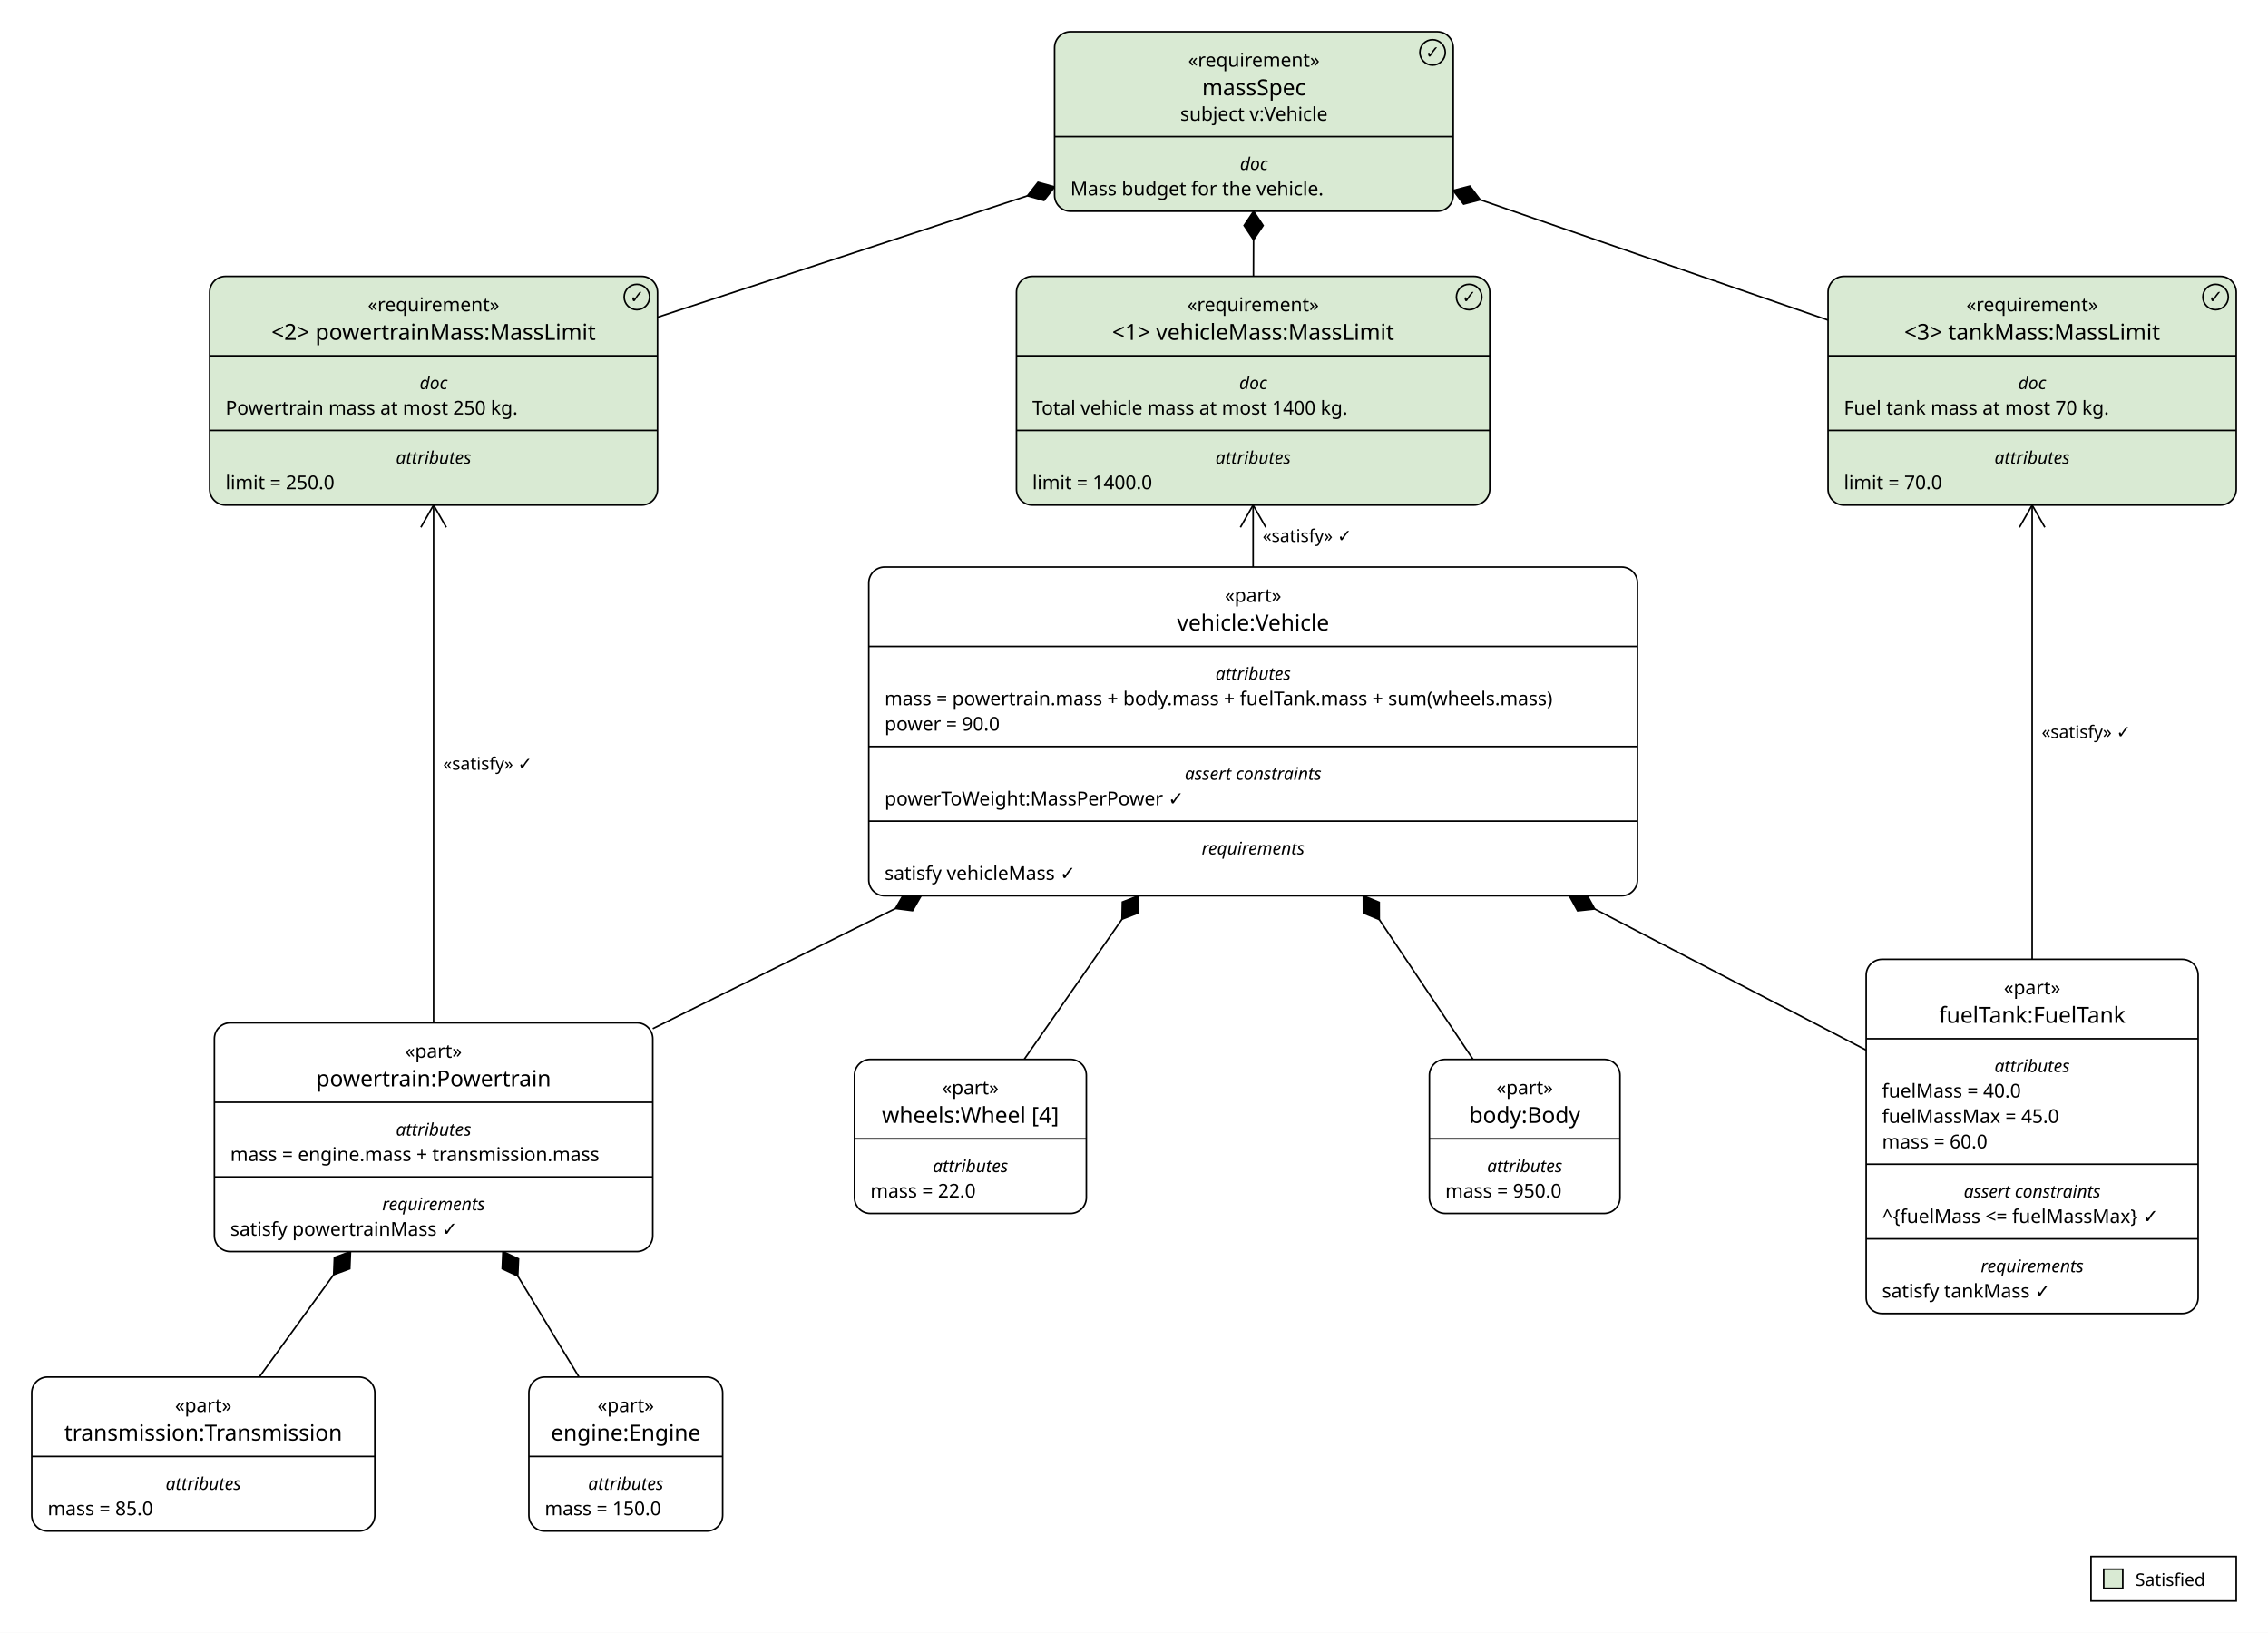
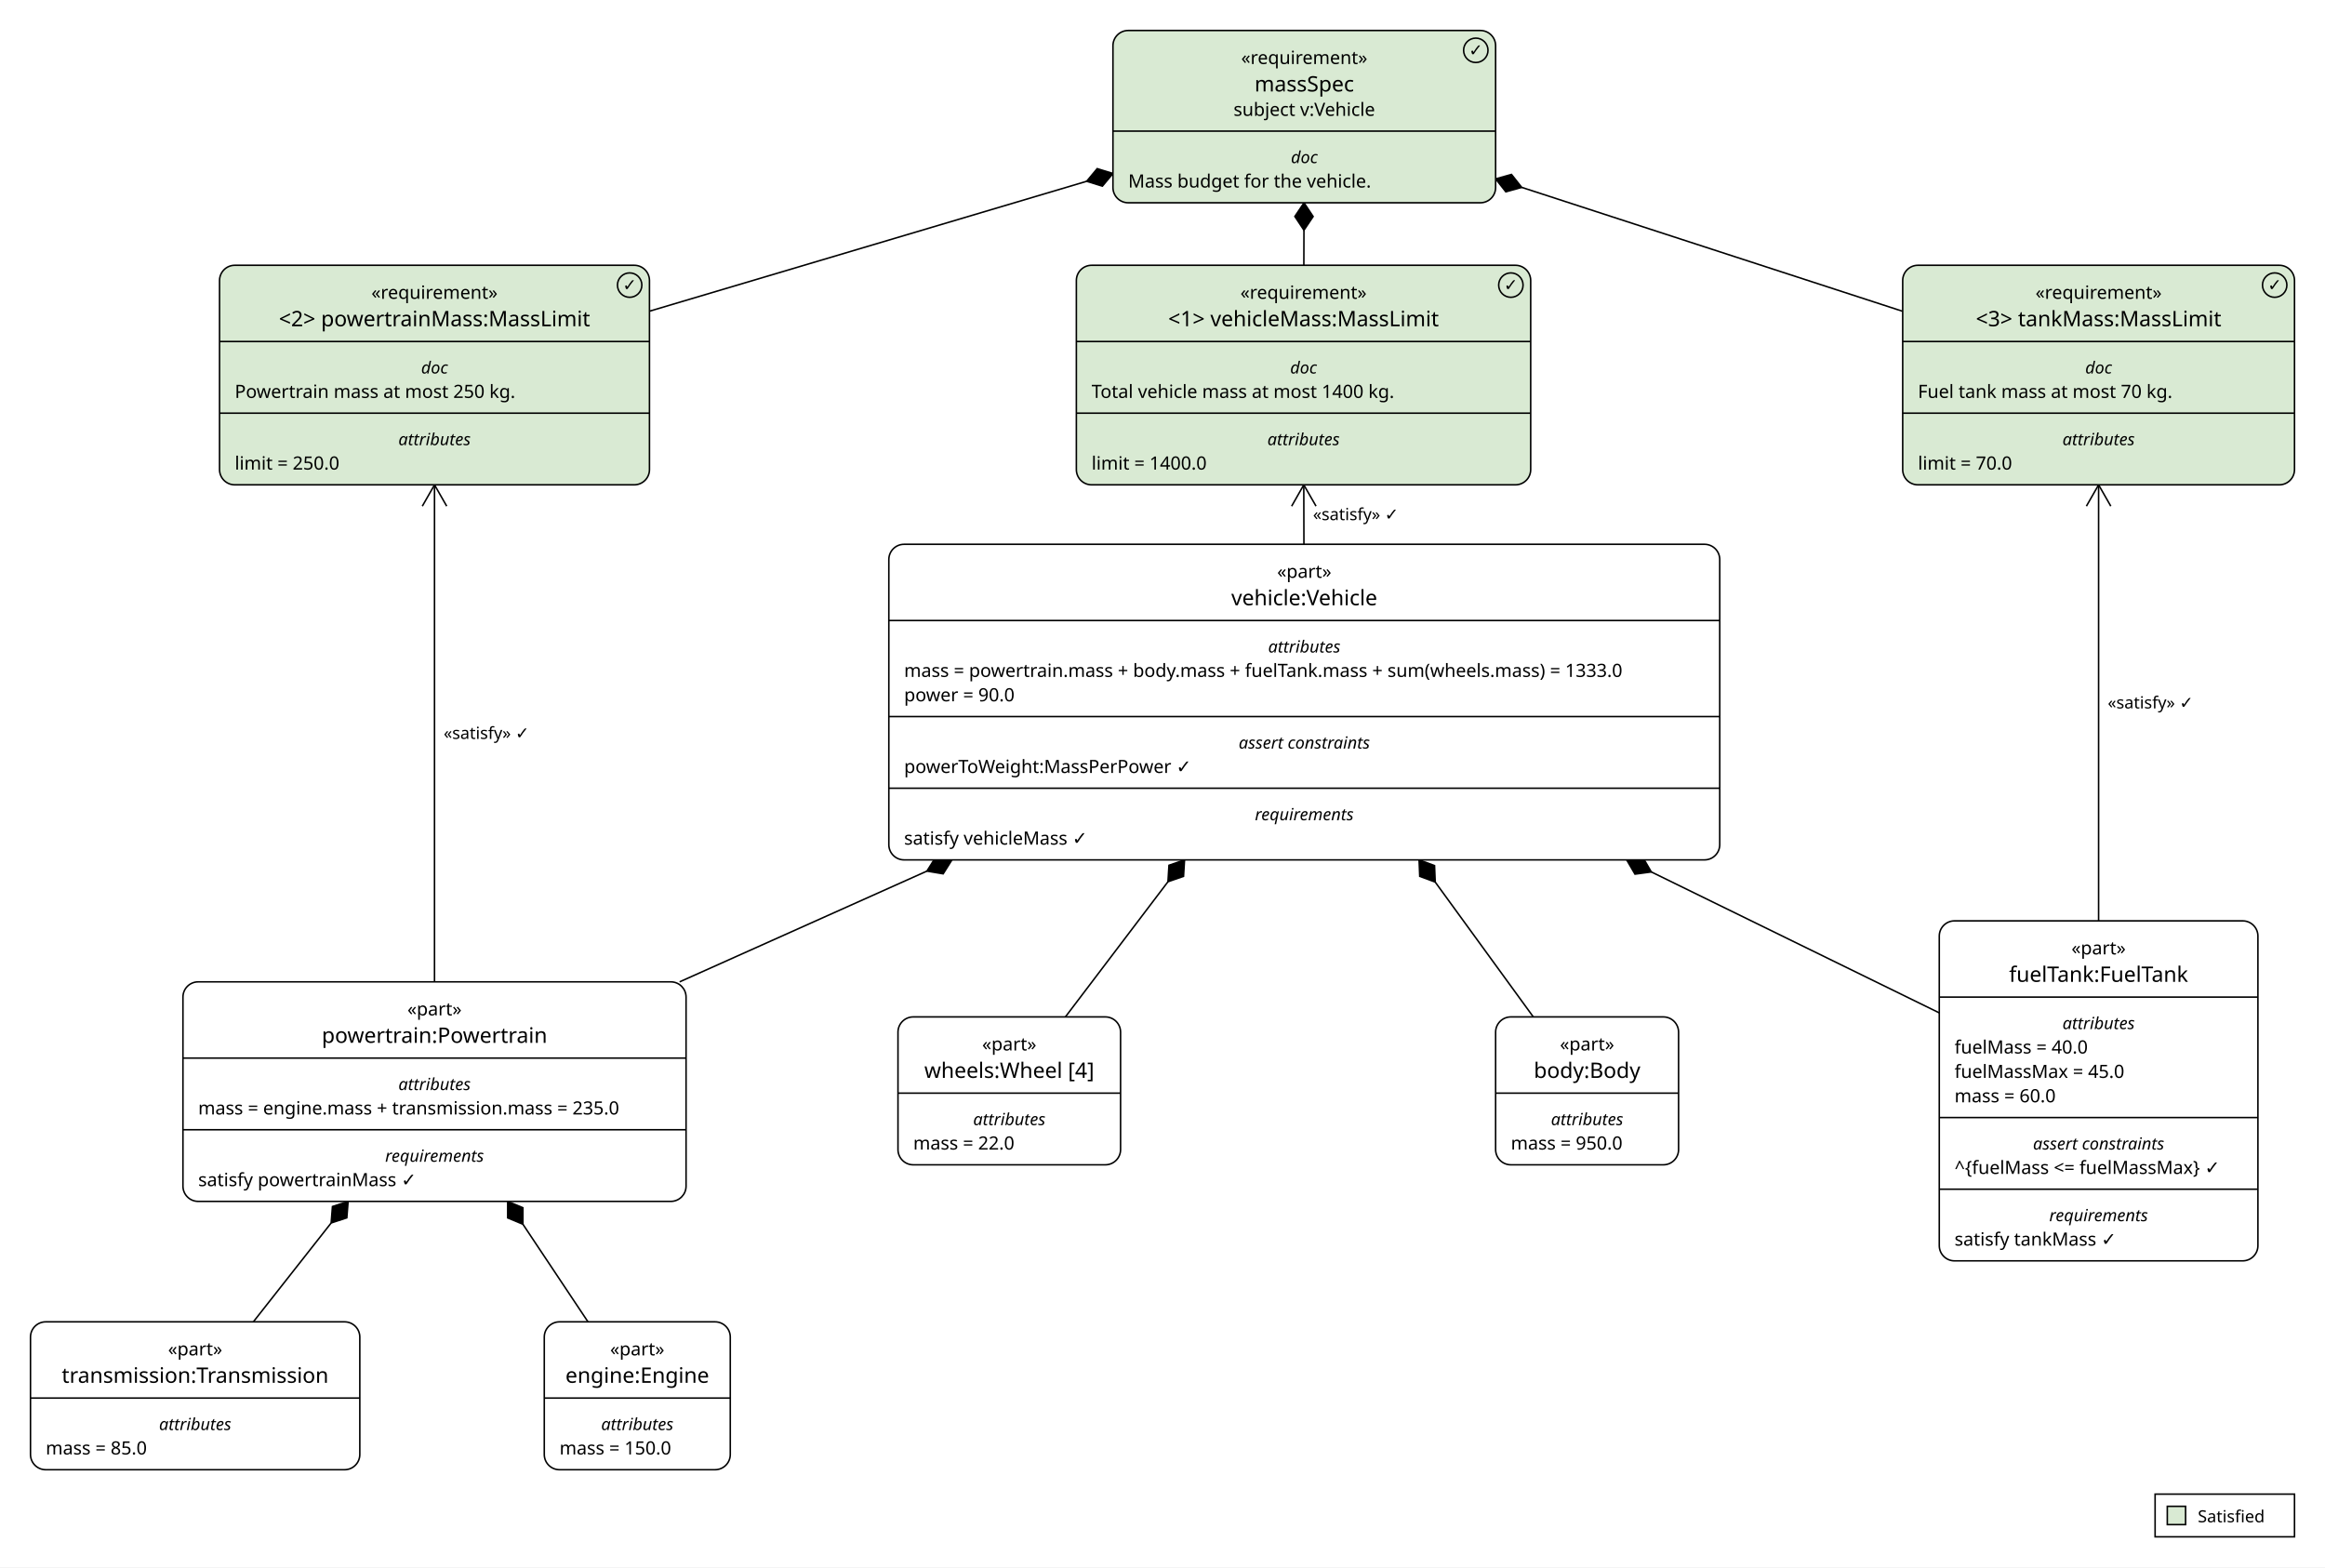
- <svg xmlns="http://www.w3.org/2000/svg" width="1428" height="1028" viewBox="0 0 1428 1028" font-family="sans-serif">
-   <rect x="0" y="0" width="1428" height="1028" fill="#ffffff" />
-   <polyline points="646.9,123.3 414,199.73" fill="none" stroke="#000000" />
-   <polygon points="664,117.69 653.58,114.79 646.9,123.3 657.32,126.19" fill="#000000" stroke="#000000" />
-   <polyline points="932.01,125.8 1151,201.55" fill="none" stroke="#000000" />
-   <polygon points="915,119.91 921.54,128.53 932.01,125.8 925.47,117.18" fill="#000000" stroke="#000000" />
-   <polyline points="789.28,151 789.21,174" fill="none" stroke="#000000" />
-   <polygon points="789.33,133 783.31,141.98 789.28,151 795.31,142.02" fill="#000000" stroke="#000000" />
-   <polyline points="868.43,578.95 927.48,667" fill="none" stroke="#000000" />
-   <polygon points="858.41,564 858.44,574.82 868.43,578.95 868.4,568.13" fill="#000000" stroke="#000000" />
-   <polyline points="1004.06,572.3 1175,661.17" fill="none" stroke="#000000" />
-   <polygon points="988.09,564 993.3,573.47 1004.06,572.3 998.84,562.83" fill="#000000" stroke="#000000" />
-   <polyline points="563.84,571.99 411,647.67" fill="none" stroke="#000000" />
-   <polygon points="579.97,564 569.25,562.62 563.84,571.99 574.57,573.37" fill="#000000" stroke="#000000" />
-   <polyline points="326,803.39 364.58,867" fill="none" stroke="#000000" />
-   <polygon points="316.67,788 316.21,798.81 326,803.39 326.47,792.58" fill="#000000" stroke="#000000" />
-   <polyline points="210.09,802.56 163.25,867" fill="none" stroke="#000000" />
-   <polygon points="220.67,788 210.52,791.75 210.09,802.56 220.23,798.81" fill="#000000" stroke="#000000" />
-   <polyline points="706.45,578.76 644.85,667" fill="none" stroke="#000000" />
-   <polygon points="716.75,564 706.68,567.95 706.45,578.76 716.52,574.81" fill="#000000" stroke="#000000" />
-   <polyline points="789,357 789,318" fill="none" stroke="#000000" />
-   <polyline points="797,332 789,318 781,332" fill="none" stroke="#000000" />
-   <text x="795" y="341.17" text-anchor="start" font-size="11">«satisfy» ✓</text>
-   <polyline points="273,644 273,318" fill="none" stroke="#000000" />
-   <polyline points="281,332 273,318 265,332" fill="none" stroke="#000000" />
-   <text x="279" y="484.67" text-anchor="start" font-size="11">«satisfy» ✓</text>
-   <polyline points="1279.5,604 1279.5,318" fill="none" stroke="#000000" />
-   <polyline points="1287.5,332 1279.5,318 1271.5,332" fill="none" stroke="#000000" />
-   <text x="1285.5" y="464.67" text-anchor="start" font-size="11">«satisfy» ✓</text>
-   <rect x="664" y="20" width="251" height="113" rx="10" fill="#d9ead3" stroke="#000000" />
-   <text x="789.5" y="42" text-anchor="middle" font-size="12">«requirement»</text>
-   <text x="789.5" y="60" text-anchor="middle" font-size="14">massSpec</text>
-   <text x="789.5" y="76" text-anchor="middle" font-size="12">subject v:Vehicle</text>
-   <rect x="894" y="25" width="16" height="16" rx="8" fill="none" stroke="#000000" />
-   <text x="902" y="36.67" text-anchor="middle" font-size="11">✓</text>
-   <polyline points="664,86 915,86" fill="none" stroke="#000000" />
-   <text x="789.5" y="107" text-anchor="middle" font-size="11" font-style="italic">doc</text>
-   <text x="674" y="123" text-anchor="start" font-size="12">Mass budget for the vehicle.</text>
-   <rect x="132" y="174" width="282" height="144" rx="10" fill="#d9ead3" stroke="#000000" />
-   <text x="273" y="196" text-anchor="middle" font-size="12">«requirement»</text>
-   <text x="273" y="214" text-anchor="middle" font-size="14">&lt;2&gt; powertrainMass:MassLimit</text>
-   <rect x="393" y="179" width="16" height="16" rx="8" fill="none" stroke="#000000" />
-   <text x="401" y="190.67" text-anchor="middle" font-size="11">✓</text>
-   <polyline points="132,224 414,224" fill="none" stroke="#000000" />
-   <text x="273" y="245" text-anchor="middle" font-size="11" font-style="italic">doc</text>
-   <text x="142" y="261" text-anchor="start" font-size="12">Powertrain mass at most 250 kg.</text>
-   <polyline points="132,271 414,271" fill="none" stroke="#000000" />
-   <text x="273" y="292" text-anchor="middle" font-size="11" font-style="italic">attributes</text>
-   <text x="142" y="308" text-anchor="start" font-size="12">limit = 250.0</text>
-   <rect x="1151" y="174" width="257" height="144" rx="10" fill="#d9ead3" stroke="#000000" />
-   <text x="1279.5" y="196" text-anchor="middle" font-size="12">«requirement»</text>
-   <text x="1279.5" y="214" text-anchor="middle" font-size="14">&lt;3&gt; tankMass:MassLimit</text>
-   <rect x="1387" y="179" width="16" height="16" rx="8" fill="none" stroke="#000000" />
-   <text x="1395" y="190.67" text-anchor="middle" font-size="11">✓</text>
-   <polyline points="1151,224 1408,224" fill="none" stroke="#000000" />
-   <text x="1279.5" y="245" text-anchor="middle" font-size="11" font-style="italic">doc</text>
-   <text x="1161" y="261" text-anchor="start" font-size="12">Fuel tank mass at most 70 kg.</text>
-   <polyline points="1151,271 1408,271" fill="none" stroke="#000000" />
-   <text x="1279.5" y="292" text-anchor="middle" font-size="11" font-style="italic">attributes</text>
-   <text x="1161" y="308" text-anchor="start" font-size="12">limit = 70.0</text>
-   <rect x="640" y="174" width="298" height="144" rx="10" fill="#d9ead3" stroke="#000000" />
-   <text x="789" y="196" text-anchor="middle" font-size="12">«requirement»</text>
-   <text x="789" y="214" text-anchor="middle" font-size="14">&lt;1&gt; vehicleMass:MassLimit</text>
-   <rect x="917" y="179" width="16" height="16" rx="8" fill="none" stroke="#000000" />
-   <text x="925" y="190.67" text-anchor="middle" font-size="11">✓</text>
-   <polyline points="640,224 938,224" fill="none" stroke="#000000" />
-   <text x="789" y="245" text-anchor="middle" font-size="11" font-style="italic">doc</text>
-   <text x="650" y="261" text-anchor="start" font-size="12">Total vehicle mass at most 1400 kg.</text>
-   <polyline points="640,271 938,271" fill="none" stroke="#000000" />
-   <text x="789" y="292" text-anchor="middle" font-size="11" font-style="italic">attributes</text>
-   <text x="650" y="308" text-anchor="start" font-size="12">limit = 1400.0</text>
-   <rect x="547" y="357" width="484" height="207" rx="10" fill="#ffffff" stroke="#000000" />
-   <text x="789" y="379" text-anchor="middle" font-size="12">«part»</text>
-   <text x="789" y="397" text-anchor="middle" font-size="14">vehicle:Vehicle</text>
-   <polyline points="547,407 1031,407" fill="none" stroke="#000000" />
-   <text x="789" y="428" text-anchor="middle" font-size="11" font-style="italic">attributes</text>
-   <text x="557" y="444" text-anchor="start" font-size="12">mass = powertrain.mass + body.mass + fuelTank.mass + sum(wheels.mass)</text>
-   <text x="557" y="460" text-anchor="start" font-size="12">power = 90.0</text>
-   <polyline points="547,470 1031,470" fill="none" stroke="#000000" />
-   <text x="789" y="491" text-anchor="middle" font-size="11" font-style="italic">assert constraints</text>
-   <text x="557" y="507" text-anchor="start" font-size="12">powerToWeight:MassPerPower ✓</text>
-   <polyline points="547,517 1031,517" fill="none" stroke="#000000" />
-   <text x="789" y="538" text-anchor="middle" font-size="11" font-style="italic">requirements</text>
-   <text x="557" y="554" text-anchor="start" font-size="12">satisfy vehicleMass ✓</text>
-   <rect x="900" y="667" width="120" height="97" rx="10" fill="#ffffff" stroke="#000000" />
-   <text x="960" y="689" text-anchor="middle" font-size="12">«part»</text>
-   <text x="960" y="707" text-anchor="middle" font-size="14">body:Body</text>
-   <polyline points="900,717 1020,717" fill="none" stroke="#000000" />
-   <text x="960" y="738" text-anchor="middle" font-size="11" font-style="italic">attributes</text>
-   <text x="910" y="754" text-anchor="start" font-size="12">mass = 950.0</text>
-   <rect x="1175" y="604" width="209" height="223" rx="10" fill="#ffffff" stroke="#000000" />
-   <text x="1279.5" y="626" text-anchor="middle" font-size="12">«part»</text>
-   <text x="1279.5" y="644" text-anchor="middle" font-size="14">fuelTank:FuelTank</text>
-   <polyline points="1175,654 1384,654" fill="none" stroke="#000000" />
-   <text x="1279.5" y="675" text-anchor="middle" font-size="11" font-style="italic">attributes</text>
-   <text x="1185" y="691" text-anchor="start" font-size="12">fuelMass = 40.0</text>
-   <text x="1185" y="707" text-anchor="start" font-size="12">fuelMassMax = 45.0</text>
-   <text x="1185" y="723" text-anchor="start" font-size="12">mass = 60.0</text>
-   <polyline points="1175,733 1384,733" fill="none" stroke="#000000" />
-   <text x="1279.5" y="754" text-anchor="middle" font-size="11" font-style="italic">assert constraints</text>
-   <text x="1185" y="770" text-anchor="start" font-size="12">^{fuelMass &lt;= fuelMassMax} ✓</text>
-   <polyline points="1175,780 1384,780" fill="none" stroke="#000000" />
-   <text x="1279.5" y="801" text-anchor="middle" font-size="11" font-style="italic">requirements</text>
-   <text x="1185" y="817" text-anchor="start" font-size="12">satisfy tankMass ✓</text>
-   <rect x="135" y="644" width="276" height="144" rx="10" fill="#ffffff" stroke="#000000" />
-   <text x="273" y="666" text-anchor="middle" font-size="12">«part»</text>
-   <text x="273" y="684" text-anchor="middle" font-size="14">powertrain:Powertrain</text>
-   <polyline points="135,694 411,694" fill="none" stroke="#000000" />
-   <text x="273" y="715" text-anchor="middle" font-size="11" font-style="italic">attributes</text>
-   <text x="145" y="731" text-anchor="start" font-size="12">mass = engine.mass + transmission.mass</text>
-   <polyline points="135,741 411,741" fill="none" stroke="#000000" />
-   <text x="273" y="762" text-anchor="middle" font-size="11" font-style="italic">requirements</text>
-   <text x="145" y="778" text-anchor="start" font-size="12">satisfy powertrainMass ✓</text>
-   <rect x="333" y="867" width="122" height="97" rx="10" fill="#ffffff" stroke="#000000" />
-   <text x="394" y="889" text-anchor="middle" font-size="12">«part»</text>
-   <text x="394" y="907" text-anchor="middle" font-size="14">engine:Engine</text>
-   <polyline points="333,917 455,917" fill="none" stroke="#000000" />
-   <text x="394" y="938" text-anchor="middle" font-size="11" font-style="italic">attributes</text>
-   <text x="343" y="954" text-anchor="start" font-size="12">mass = 150.0</text>
+ <svg xmlns="http://www.w3.org/2000/svg" width="1525" height="1028" viewBox="0 0 1525 1028" font-family="sans-serif">
+   <rect x="0" y="0" width="1525" height="1028" fill="#ffffff" />
+   <polyline points="712.75,118.91 426,204.11" fill="none" stroke="#000000" />
+   <polygon points="730,113.79 719.66,110.6 712.75,118.91 723.08,122.1" fill="#000000" stroke="#000000" />
+   <polyline points="998.12,122.9 1248,204.19" fill="none" stroke="#000000" />
+   <polygon points="981,117.33 987.7,125.82 998.12,122.9 991.41,114.41" fill="#000000" stroke="#000000" />
+   <polyline points="855.28,151 855.21,174" fill="none" stroke="#000000" />
+   <polygon points="855.33,133 849.31,141.98 855.28,151 861.31,142.02" fill="#000000" stroke="#000000" />
+   <polyline points="941.38,578.56 1005.72,667" fill="none" stroke="#000000" />
+   <polygon points="930.79,564 931.23,574.81 941.38,578.56 940.94,567.75" fill="#000000" stroke="#000000" />
+   <polyline points="1083.13,571.91 1272,664.35" fill="none" stroke="#000000" />
+   <polygon points="1066.96,564 1072.41,573.35 1083.13,571.91 1077.69,562.57" fill="#000000" stroke="#000000" />
+   <polyline points="607.97,571.36 445.77,644" fill="none" stroke="#000000" />
+   <polygon points="624.4,564 613.73,562.2 607.97,571.36 618.64,573.15" fill="#000000" stroke="#000000" />
+   <polyline points="342.98,802.98 385.67,867" fill="none" stroke="#000000" />
+   <polygon points="333,788 333,798.82 342.98,802.98 342.98,792.16" fill="#000000" stroke="#000000" />
+   <polyline points="217.21,802.15 166.17,867" fill="none" stroke="#000000" />
+   <polygon points="228.34,788 218.06,791.36 217.21,802.15 227.49,798.78" fill="#000000" stroke="#000000" />
+   <polyline points="766.08,578.34 698.8,667" fill="none" stroke="#000000" />
+   <polygon points="776.96,564 766.74,567.54 766.08,578.34 776.3,574.8" fill="#000000" stroke="#000000" />
+   <polyline points="855.26,357 855.17,318" fill="none" stroke="#000000" />
+   <polyline points="863.2,331.98 855.17,318 847.2,332.02" fill="none" stroke="#000000" />
+   <text x="861.21" y="341.17" text-anchor="start" font-size="11">«satisfy» ✓</text>
+   <polyline points="285,644 285,318" fill="none" stroke="#000000" />
+   <polyline points="293,332 285,318 277,332" fill="none" stroke="#000000" />
+   <text x="291" y="484.67" text-anchor="start" font-size="11">«satisfy» ✓</text>
+   <polyline points="1376.5,604 1376.5,318" fill="none" stroke="#000000" />
+   <polyline points="1384.5,332 1376.5,318 1368.5,332" fill="none" stroke="#000000" />
+   <text x="1382.5" y="464.67" text-anchor="start" font-size="11">«satisfy» ✓</text>
+   <rect x="730" y="20" width="251" height="113" rx="10" fill="#d9ead3" stroke="#000000" />
+   <text x="855.5" y="42" text-anchor="middle" font-size="12">«requirement»</text>
+   <text x="855.5" y="60" text-anchor="middle" font-size="14">massSpec</text>
+   <text x="855.5" y="76" text-anchor="middle" font-size="12">subject v:Vehicle</text>
+   <rect x="960" y="25" width="16" height="16" rx="8" fill="none" stroke="#000000" />
+   <text x="968" y="36.67" text-anchor="middle" font-size="11">✓</text>
+   <polyline points="730,86 981,86" fill="none" stroke="#000000" />
+   <text x="855.5" y="107" text-anchor="middle" font-size="11" font-style="italic">doc</text>
+   <text x="740" y="123" text-anchor="start" font-size="12">Mass budget for the vehicle.</text>
+   <rect x="144" y="174" width="282" height="144" rx="10" fill="#d9ead3" stroke="#000000" />
+   <text x="285" y="196" text-anchor="middle" font-size="12">«requirement»</text>
+   <text x="285" y="214" text-anchor="middle" font-size="14">&lt;2&gt; powertrainMass:MassLimit</text>
+   <rect x="405" y="179" width="16" height="16" rx="8" fill="none" stroke="#000000" />
+   <text x="413" y="190.67" text-anchor="middle" font-size="11">✓</text>
+   <polyline points="144,224 426,224" fill="none" stroke="#000000" />
+   <text x="285" y="245" text-anchor="middle" font-size="11" font-style="italic">doc</text>
+   <text x="154" y="261" text-anchor="start" font-size="12">Powertrain mass at most 250 kg.</text>
+   <polyline points="144,271 426,271" fill="none" stroke="#000000" />
+   <text x="285" y="292" text-anchor="middle" font-size="11" font-style="italic">attributes</text>
+   <text x="154" y="308" text-anchor="start" font-size="12">limit = 250.0</text>
+   <rect x="1248" y="174" width="257" height="144" rx="10" fill="#d9ead3" stroke="#000000" />
+   <text x="1376.5" y="196" text-anchor="middle" font-size="12">«requirement»</text>
+   <text x="1376.5" y="214" text-anchor="middle" font-size="14">&lt;3&gt; tankMass:MassLimit</text>
+   <rect x="1484" y="179" width="16" height="16" rx="8" fill="none" stroke="#000000" />
+   <text x="1492" y="190.67" text-anchor="middle" font-size="11">✓</text>
+   <polyline points="1248,224 1505,224" fill="none" stroke="#000000" />
+   <text x="1376.5" y="245" text-anchor="middle" font-size="11" font-style="italic">doc</text>
+   <text x="1258" y="261" text-anchor="start" font-size="12">Fuel tank mass at most 70 kg.</text>
+   <polyline points="1248,271 1505,271" fill="none" stroke="#000000" />
+   <text x="1376.5" y="292" text-anchor="middle" font-size="11" font-style="italic">attributes</text>
+   <text x="1258" y="308" text-anchor="start" font-size="12">limit = 70.0</text>
+   <rect x="706" y="174" width="298" height="144" rx="10" fill="#d9ead3" stroke="#000000" />
+   <text x="855" y="196" text-anchor="middle" font-size="12">«requirement»</text>
+   <text x="855" y="214" text-anchor="middle" font-size="14">&lt;1&gt; vehicleMass:MassLimit</text>
+   <rect x="983" y="179" width="16" height="16" rx="8" fill="none" stroke="#000000" />
+   <text x="991" y="190.67" text-anchor="middle" font-size="11">✓</text>
+   <polyline points="706,224 1004,224" fill="none" stroke="#000000" />
+   <text x="855" y="245" text-anchor="middle" font-size="11" font-style="italic">doc</text>
+   <text x="716" y="261" text-anchor="start" font-size="12">Total vehicle mass at most 1400 kg.</text>
+   <polyline points="706,271 1004,271" fill="none" stroke="#000000" />
+   <text x="855" y="292" text-anchor="middle" font-size="11" font-style="italic">attributes</text>
+   <text x="716" y="308" text-anchor="start" font-size="12">limit = 1400.0</text>
+   <rect x="583" y="357" width="545" height="207" rx="10" fill="#ffffff" stroke="#000000" />
+   <text x="855.5" y="379" text-anchor="middle" font-size="12">«part»</text>
+   <text x="855.5" y="397" text-anchor="middle" font-size="14">vehicle:Vehicle</text>
+   <polyline points="583,407 1128,407" fill="none" stroke="#000000" />
+   <text x="855.5" y="428" text-anchor="middle" font-size="11" font-style="italic">attributes</text>
+   <text x="593" y="444" text-anchor="start" font-size="12">mass = powertrain.mass + body.mass + fuelTank.mass + sum(wheels.mass) = 1333.0</text>
+   <text x="593" y="460" text-anchor="start" font-size="12">power = 90.0</text>
+   <polyline points="583,470 1128,470" fill="none" stroke="#000000" />
+   <text x="855.5" y="491" text-anchor="middle" font-size="11" font-style="italic">assert constraints</text>
+   <text x="593" y="507" text-anchor="start" font-size="12">powerToWeight:MassPerPower ✓</text>
+   <polyline points="583,517 1128,517" fill="none" stroke="#000000" />
+   <text x="855.5" y="538" text-anchor="middle" font-size="11" font-style="italic">requirements</text>
+   <text x="593" y="554" text-anchor="start" font-size="12">satisfy vehicleMass ✓</text>
+   <rect x="981" y="667" width="120" height="97" rx="10" fill="#ffffff" stroke="#000000" />
+   <text x="1041" y="689" text-anchor="middle" font-size="12">«part»</text>
+   <text x="1041" y="707" text-anchor="middle" font-size="14">body:Body</text>
+   <polyline points="981,717 1101,717" fill="none" stroke="#000000" />
+   <text x="1041" y="738" text-anchor="middle" font-size="11" font-style="italic">attributes</text>
+   <text x="991" y="754" text-anchor="start" font-size="12">mass = 950.0</text>
+   <rect x="1272" y="604" width="209" height="223" rx="10" fill="#ffffff" stroke="#000000" />
+   <text x="1376.5" y="626" text-anchor="middle" font-size="12">«part»</text>
+   <text x="1376.5" y="644" text-anchor="middle" font-size="14">fuelTank:FuelTank</text>
+   <polyline points="1272,654 1481,654" fill="none" stroke="#000000" />
+   <text x="1376.5" y="675" text-anchor="middle" font-size="11" font-style="italic">attributes</text>
+   <text x="1282" y="691" text-anchor="start" font-size="12">fuelMass = 40.0</text>
+   <text x="1282" y="707" text-anchor="start" font-size="12">fuelMassMax = 45.0</text>
+   <text x="1282" y="723" text-anchor="start" font-size="12">mass = 60.0</text>
+   <polyline points="1272,733 1481,733" fill="none" stroke="#000000" />
+   <text x="1376.5" y="754" text-anchor="middle" font-size="11" font-style="italic">assert constraints</text>
+   <text x="1282" y="770" text-anchor="start" font-size="12">^{fuelMass &lt;= fuelMassMax} ✓</text>
+   <polyline points="1272,780 1481,780" fill="none" stroke="#000000" />
+   <text x="1376.5" y="801" text-anchor="middle" font-size="11" font-style="italic">requirements</text>
+   <text x="1282" y="817" text-anchor="start" font-size="12">satisfy tankMass ✓</text>
+   <rect x="120" y="644" width="330" height="144" rx="10" fill="#ffffff" stroke="#000000" />
+   <text x="285" y="666" text-anchor="middle" font-size="12">«part»</text>
+   <text x="285" y="684" text-anchor="middle" font-size="14">powertrain:Powertrain</text>
+   <polyline points="120,694 450,694" fill="none" stroke="#000000" />
+   <text x="285" y="715" text-anchor="middle" font-size="11" font-style="italic">attributes</text>
+   <text x="130" y="731" text-anchor="start" font-size="12">mass = engine.mass + transmission.mass = 235.0</text>
+   <polyline points="120,741 450,741" fill="none" stroke="#000000" />
+   <text x="285" y="762" text-anchor="middle" font-size="11" font-style="italic">requirements</text>
+   <text x="130" y="778" text-anchor="start" font-size="12">satisfy powertrainMass ✓</text>
+   <rect x="357" y="867" width="122" height="97" rx="10" fill="#ffffff" stroke="#000000" />
+   <text x="418" y="889" text-anchor="middle" font-size="12">«part»</text>
+   <text x="418" y="907" text-anchor="middle" font-size="14">engine:Engine</text>
+   <polyline points="357,917 479,917" fill="none" stroke="#000000" />
+   <text x="418" y="938" text-anchor="middle" font-size="11" font-style="italic">attributes</text>
+   <text x="367" y="954" text-anchor="start" font-size="12">mass = 150.0</text>
  <rect x="20" y="867" width="216" height="97" rx="10" fill="#ffffff" stroke="#000000" />
  <text x="128" y="889" text-anchor="middle" font-size="12">«part»</text>
  <text x="128" y="907" text-anchor="middle" font-size="14">transmission:Transmission</text>
  <polyline points="20,917 236,917" fill="none" stroke="#000000" />
  <text x="128" y="938" text-anchor="middle" font-size="11" font-style="italic">attributes</text>
  <text x="30" y="954" text-anchor="start" font-size="12">mass = 85.0</text>
-   <rect x="538" y="667" width="146" height="97" rx="10" fill="#ffffff" stroke="#000000" />
-   <text x="611" y="689" text-anchor="middle" font-size="12">«part»</text>
-   <text x="611" y="707" text-anchor="middle" font-size="14">wheels:Wheel [4]</text>
-   <polyline points="538,717 684,717" fill="none" stroke="#000000" />
-   <text x="611" y="738" text-anchor="middle" font-size="11" font-style="italic">attributes</text>
-   <text x="548" y="754" text-anchor="start" font-size="12">mass = 22.0</text>
-   <rect x="1316.56" y="980" width="91.44" height="28" fill="#ffffff" stroke="#000000" />
-   <rect x="1324.56" y="988" width="12" height="12" fill="#d9ead3" stroke="#000000" />
-   <text x="1344.56" y="998.5" text-anchor="start" font-size="11">Satisfied</text>
+   <rect x="589" y="667" width="146" height="97" rx="10" fill="#ffffff" stroke="#000000" />
+   <text x="662" y="689" text-anchor="middle" font-size="12">«part»</text>
+   <text x="662" y="707" text-anchor="middle" font-size="14">wheels:Wheel [4]</text>
+   <polyline points="589,717 735,717" fill="none" stroke="#000000" />
+   <text x="662" y="738" text-anchor="middle" font-size="11" font-style="italic">attributes</text>
+   <text x="599" y="754" text-anchor="start" font-size="12">mass = 22.0</text>
+   <rect x="1413.56" y="980" width="91.44" height="28" fill="#ffffff" stroke="#000000" />
+   <rect x="1421.56" y="988" width="12" height="12" fill="#d9ead3" stroke="#000000" />
+   <text x="1441.56" y="998.5" text-anchor="start" font-size="11">Satisfied</text>
</svg>
